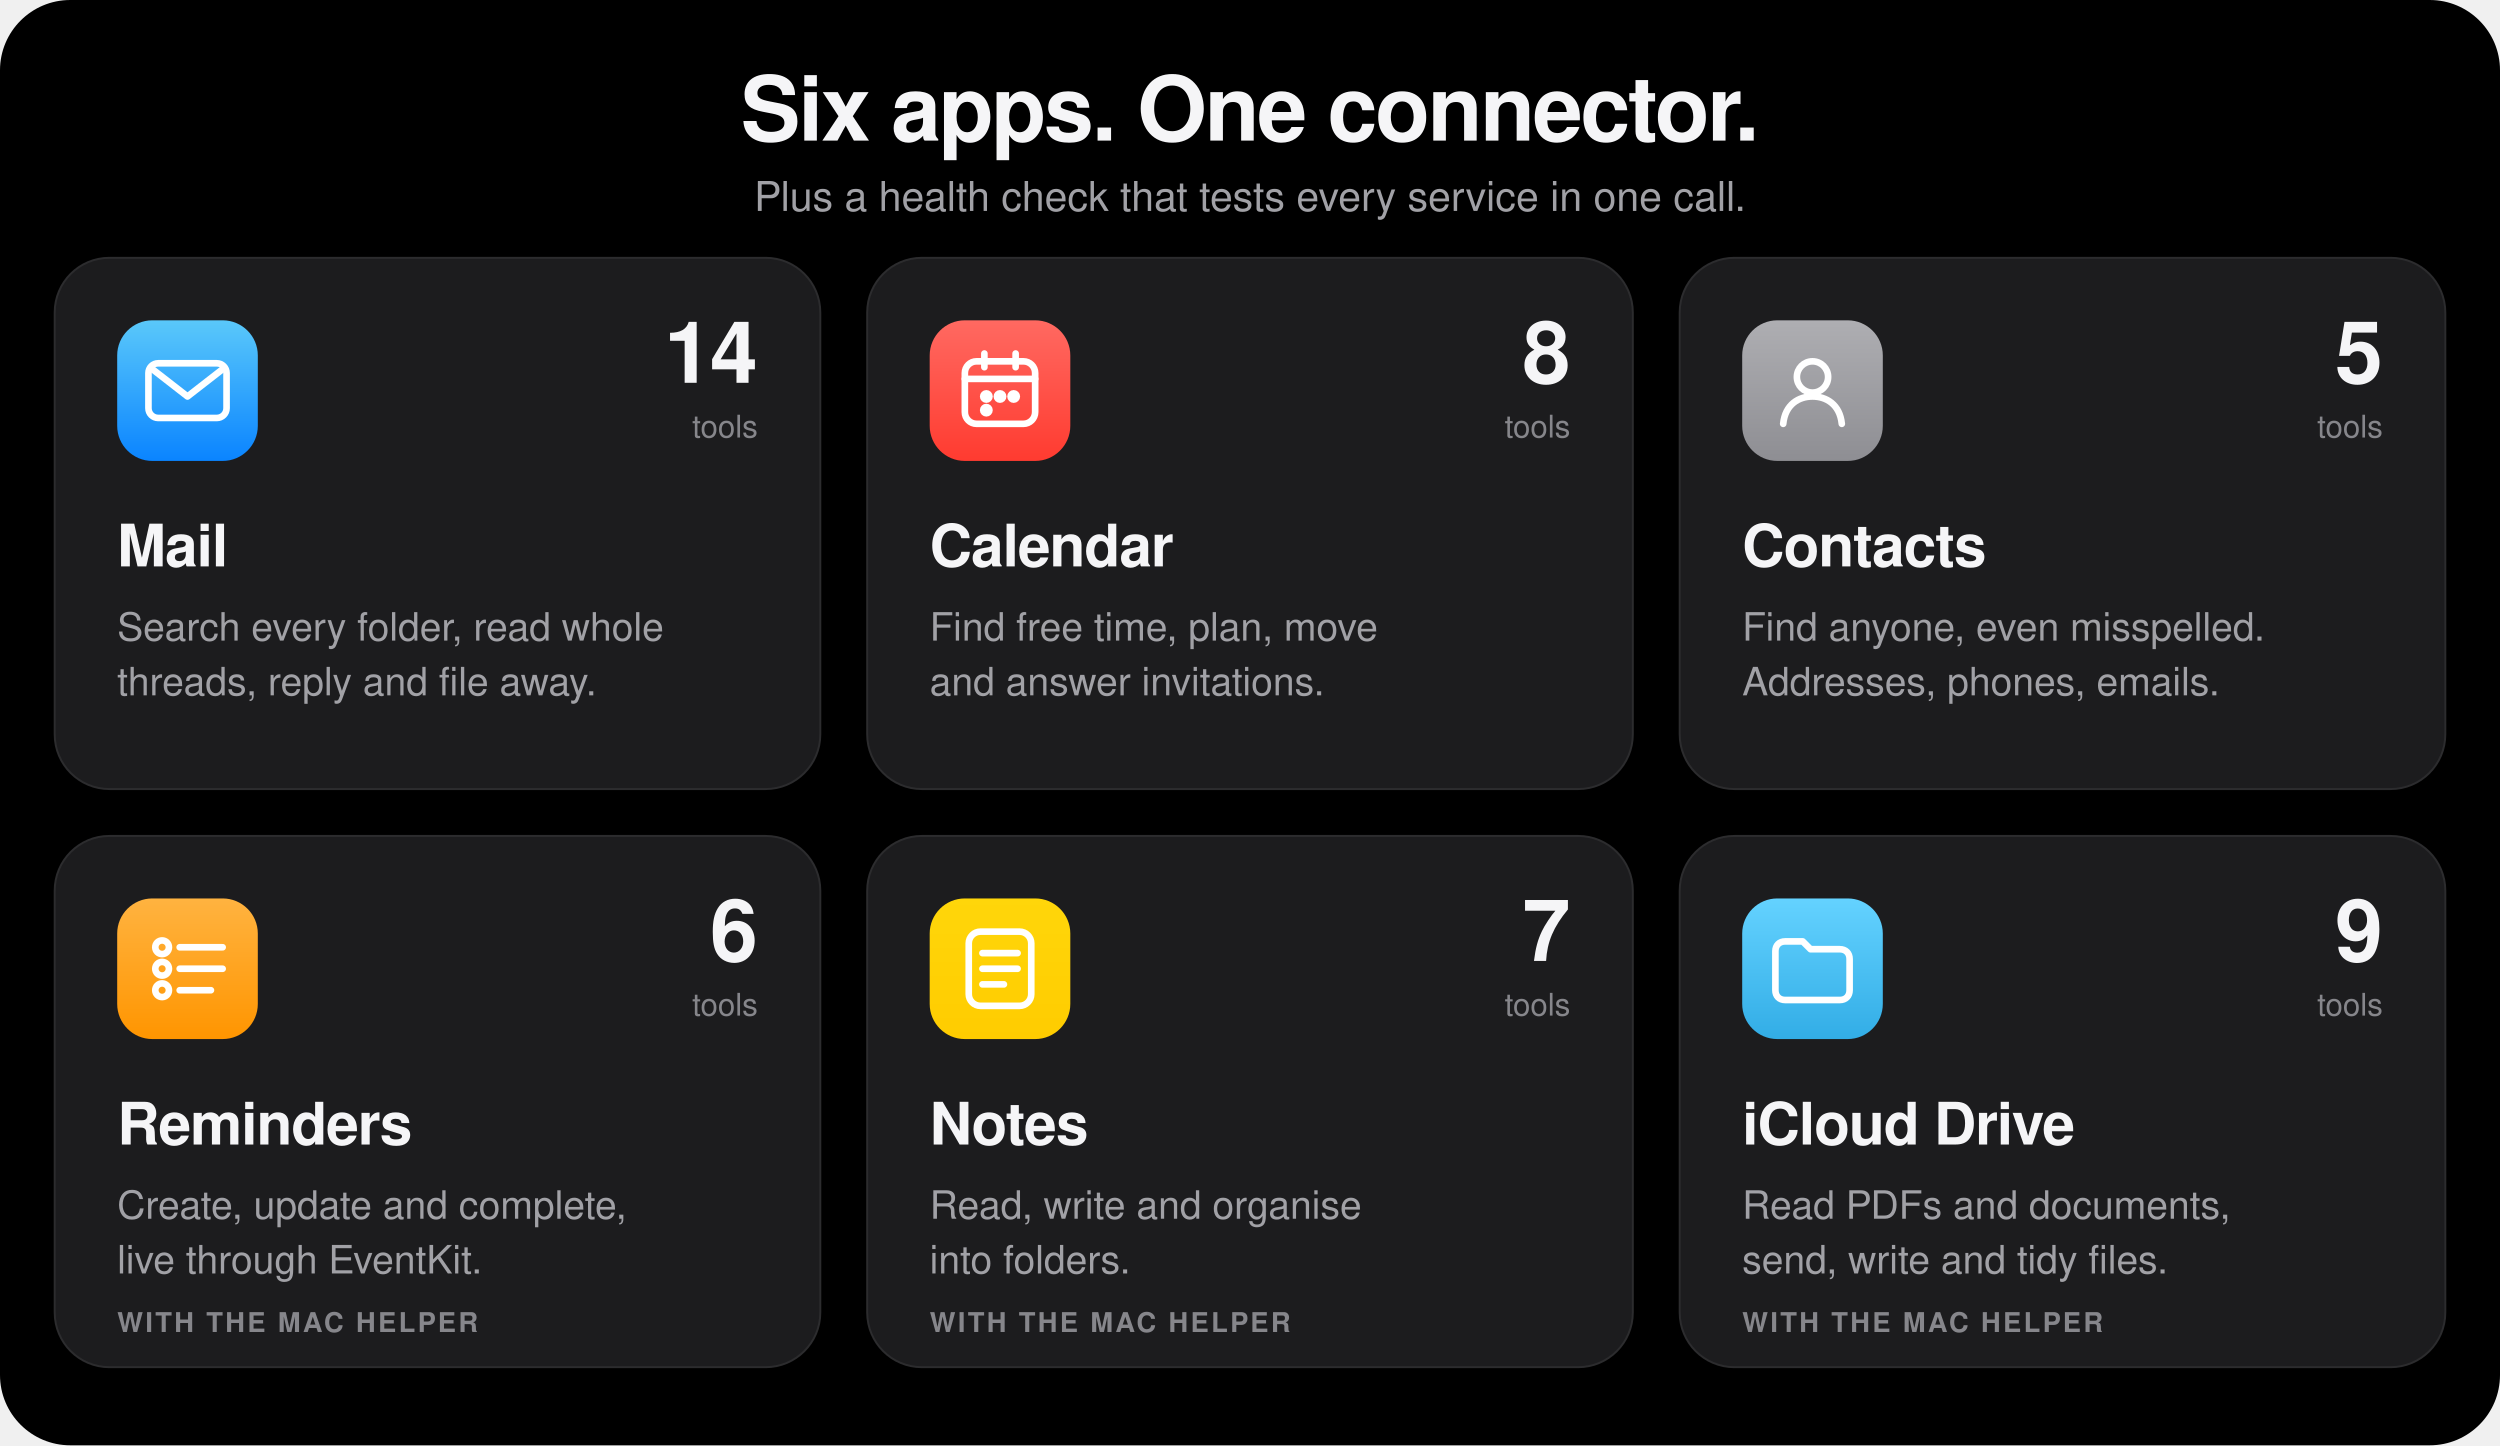
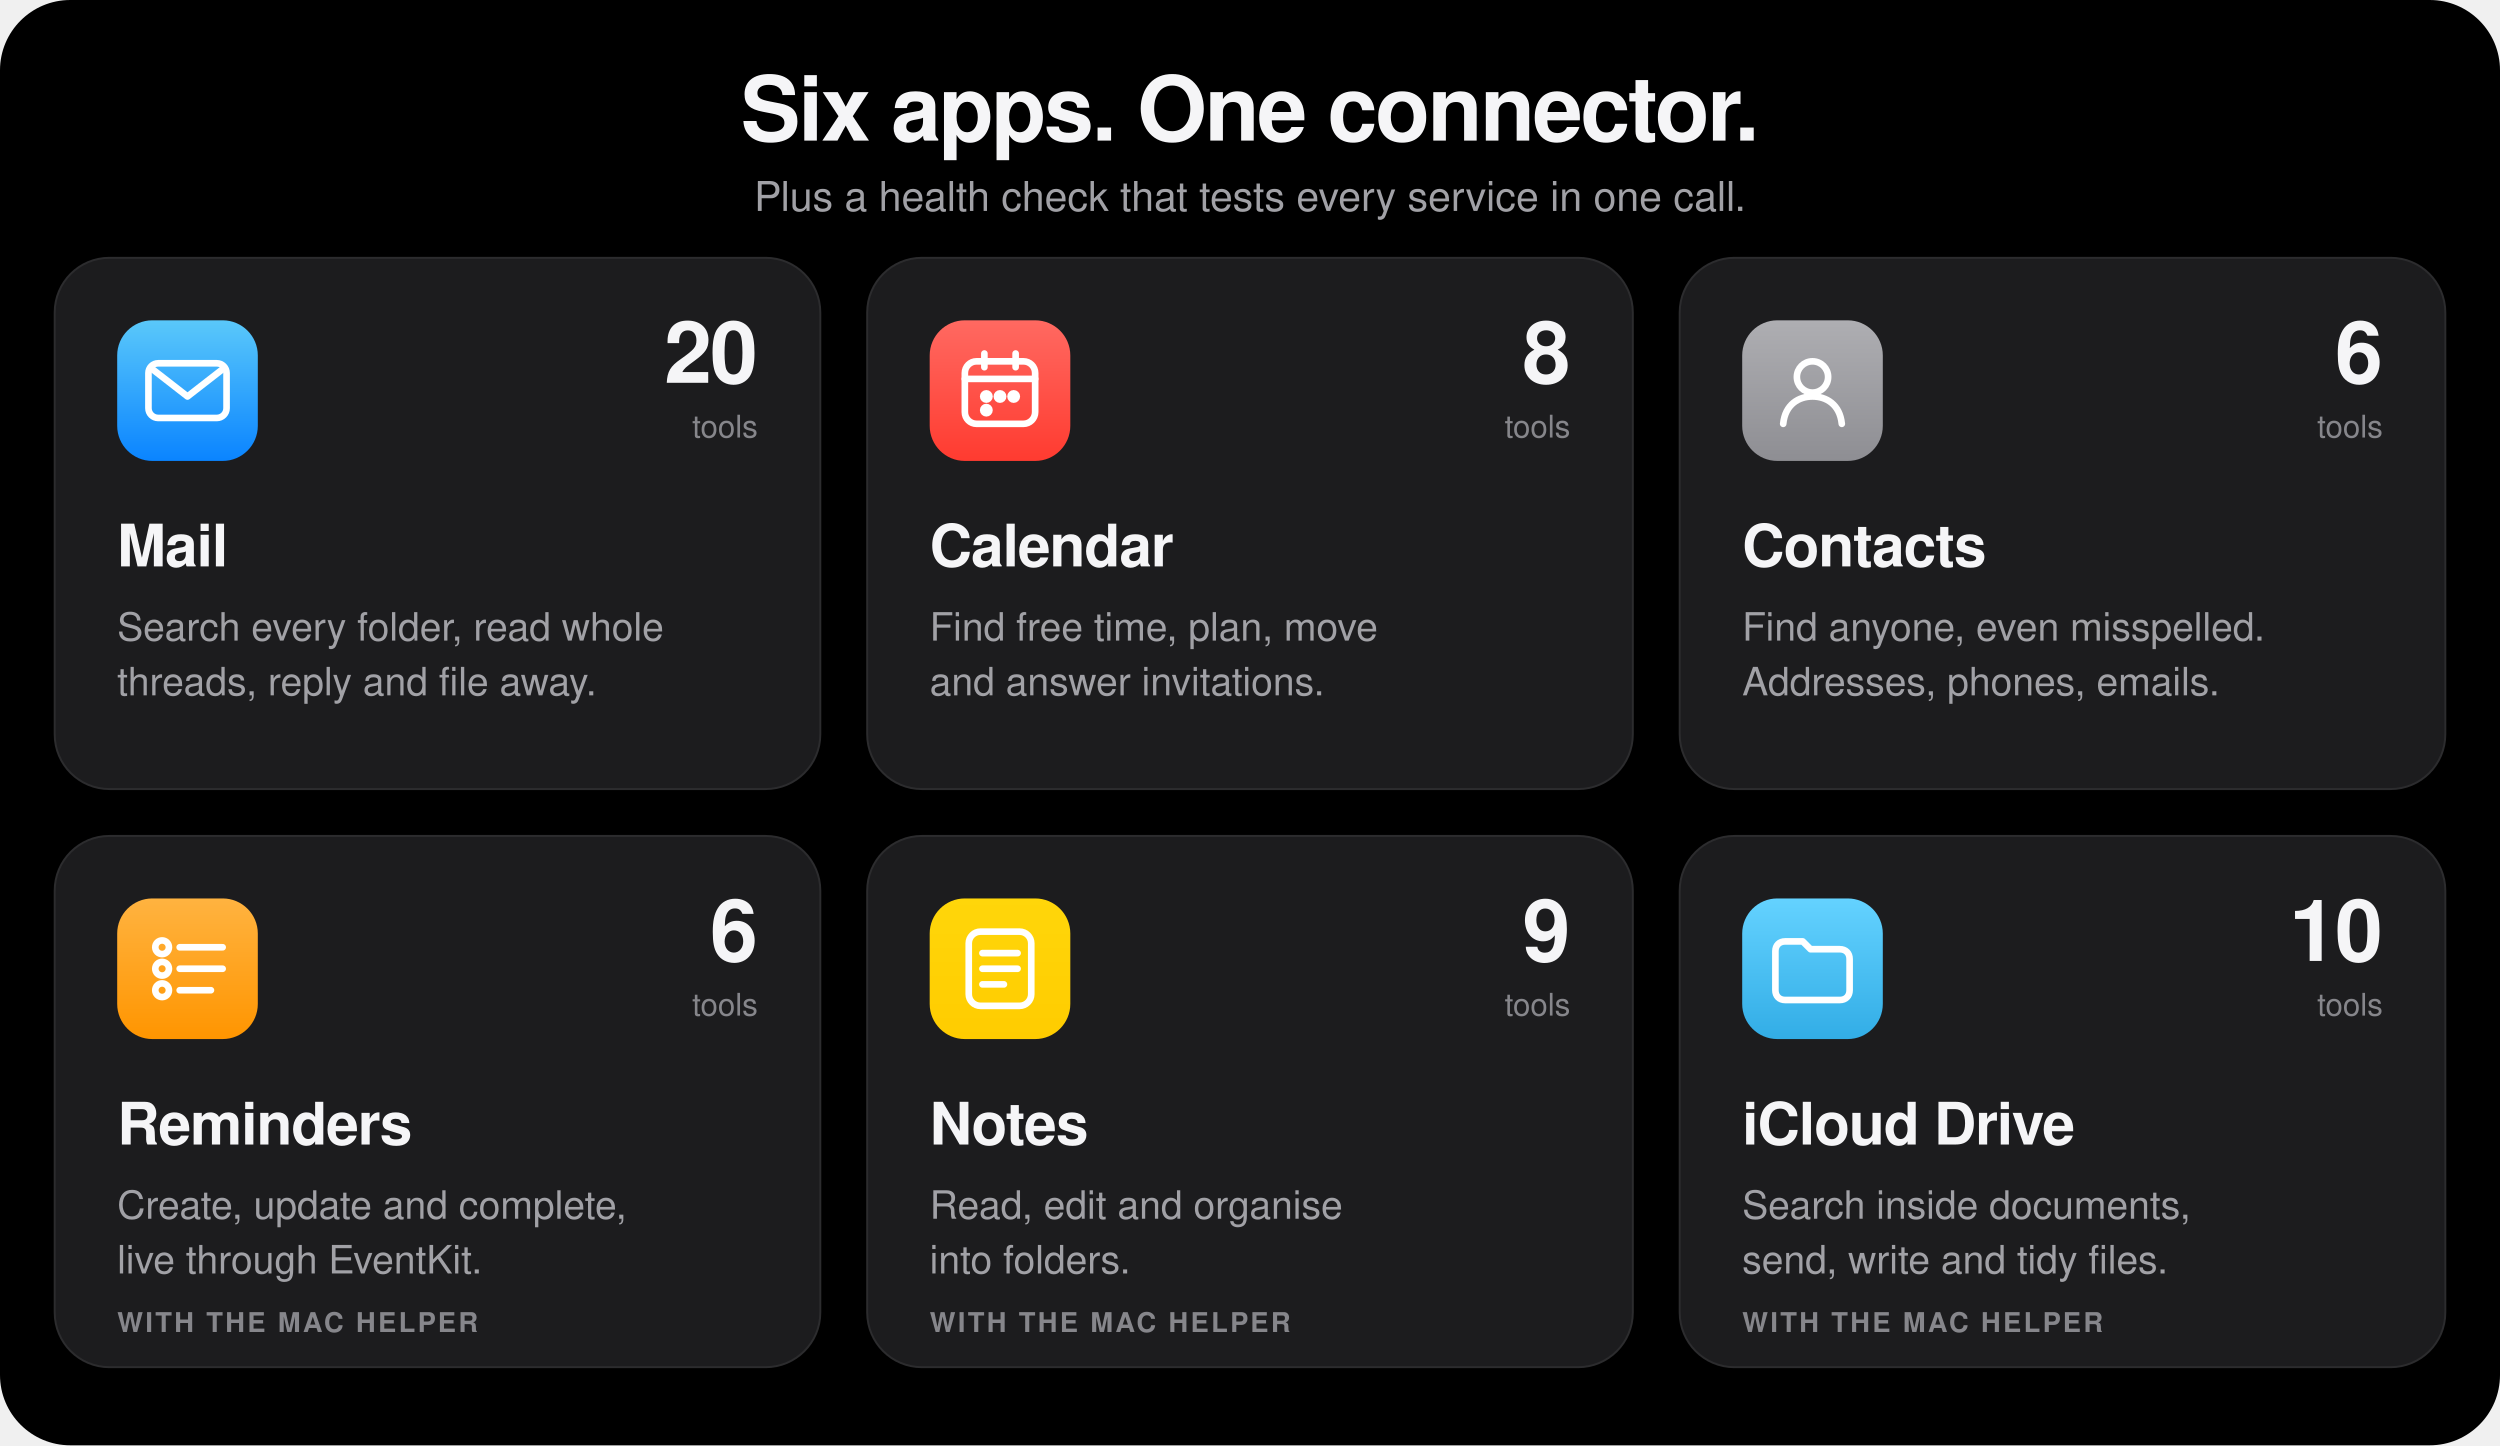
<svg xmlns="http://www.w3.org/2000/svg" viewBox="0 0 1280 740" width="1280" height="740" role="img" aria-labelledby="t">
  <style>text{font-family:-apple-system, BlinkMacSystemFont, 'SF Pro Display', 'Helvetica Neue', Helvetica, Arial, sans-serif}</style>
  <rect width="1280" height="740" rx="36" fill="#000000" />
  <text x="640" y="72" text-anchor="middle" font-size="46" font-weight="700" fill="#f5f5f7" letter-spacing="-1.2">Six apps. One connector.</text>
  <text x="640" y="108" text-anchor="middle" font-size="21" fill="#a1a1a6">Plus a health check that tests every service in one call.</text>
  <g>
    <rect x="28" y="132" width="392" height="272" rx="28" fill="#1c1c1e" stroke="#2c2c2e" />
    <defs>
      <linearGradient id="g0" x1="0" y1="0" x2="0" y2="1">
        <stop offset="0" stop-color="#5ac8fa" />
        <stop offset="1" stop-color="#0a84ff" />
      </linearGradient>
    </defs>
    <rect x="60" y="164" width="72" height="72" rx="18" fill="url(#g0)" />
    <g transform="translate(74,178)" fill="none" stroke="#fff" stroke-width="3.4" stroke-linecap="round" stroke-linejoin="round">
      <rect x="2" y="8" width="40" height="28" rx="5" />
      <path d="M4 11 L22 25 L40 11" />
    </g>
-     <text x="388" y="196" text-anchor="end" font-size="44" font-weight="700" fill="#f5f5f7" letter-spacing="-1">14</text>
+     <text x="388" y="196" text-anchor="end" font-size="44" font-weight="700" fill="#f5f5f7" letter-spacing="-1">20</text>
    <text x="388" y="224" text-anchor="end" font-size="16" fill="#86868b">tools</text>
    <text x="60" y="290" font-size="30" font-weight="700" fill="#f5f5f7" letter-spacing="-0.5">Mail</text>
    <text x="60" y="328" font-size="20" fill="#a1a1a6">Search every folder, read whole</text>
    <text x="60" y="356" font-size="20" fill="#a1a1a6">threads, reply and file away.</text>
  </g>
  <g>
    <rect x="444" y="132" width="392" height="272" rx="28" fill="#1c1c1e" stroke="#2c2c2e" />
    <defs>
      <linearGradient id="g1" x1="0" y1="0" x2="0" y2="1">
        <stop offset="0" stop-color="#ff6961" />
        <stop offset="1" stop-color="#ff3b30" />
      </linearGradient>
    </defs>
    <rect x="476" y="164" width="72" height="72" rx="18" fill="url(#g1)" />
    <g transform="translate(490,178)" fill="none" stroke="#fff" stroke-width="3.4" stroke-linecap="round" stroke-linejoin="round">
      <rect x="4" y="7" width="36" height="32" rx="6" />
      <path d="M4 16 H40 M14 3 V10 M30 3 V10" />
      <circle cx="15" cy="25" r="1.6" fill="#fff" />
      <circle cx="22" cy="25" r="1.6" fill="#fff" />
      <circle cx="29" cy="25" r="1.6" fill="#fff" />
      <circle cx="15" cy="32" r="1.6" fill="#fff" />
    </g>
    <text x="804" y="196" text-anchor="end" font-size="44" font-weight="700" fill="#f5f5f7" letter-spacing="-1">8</text>
    <text x="804" y="224" text-anchor="end" font-size="16" fill="#86868b">tools</text>
    <text x="476" y="290" font-size="30" font-weight="700" fill="#f5f5f7" letter-spacing="-0.5">Calendar</text>
    <text x="476" y="328" font-size="20" fill="#a1a1a6">Find free time, plan, move</text>
    <text x="476" y="356" font-size="20" fill="#a1a1a6">and answer invitations.</text>
  </g>
  <g>
    <rect x="860" y="132" width="392" height="272" rx="28" fill="#1c1c1e" stroke="#2c2c2e" />
    <defs>
      <linearGradient id="g2" x1="0" y1="0" x2="0" y2="1">
        <stop offset="0" stop-color="#aeaeb2" />
        <stop offset="1" stop-color="#8e8e93" />
      </linearGradient>
    </defs>
    <rect x="892" y="164" width="72" height="72" rx="18" fill="url(#g2)" />
    <g transform="translate(906,178)" fill="none" stroke="#fff" stroke-width="3.4" stroke-linecap="round" stroke-linejoin="round">
      <circle cx="22" cy="15" r="8" />
      <path d="M7 39 C8 29 15 25 22 25 C29 25 36 29 37 39" />
    </g>
-     <text x="1220" y="196" text-anchor="end" font-size="44" font-weight="700" fill="#f5f5f7" letter-spacing="-1">5</text>
+     <text x="1220" y="196" text-anchor="end" font-size="44" font-weight="700" fill="#f5f5f7" letter-spacing="-1">6</text>
    <text x="1220" y="224" text-anchor="end" font-size="16" fill="#86868b">tools</text>
    <text x="892" y="290" font-size="30" font-weight="700" fill="#f5f5f7" letter-spacing="-0.5">Contacts</text>
    <text x="892" y="328" font-size="20" fill="#a1a1a6">Find anyone, even misspelled.</text>
    <text x="892" y="356" font-size="20" fill="#a1a1a6">Addresses, phones, emails.</text>
  </g>
  <g>
    <rect x="28" y="428" width="392" height="272" rx="28" fill="#1c1c1e" stroke="#2c2c2e" />
    <defs>
      <linearGradient id="g3" x1="0" y1="0" x2="0" y2="1">
        <stop offset="0" stop-color="#ffb340" />
        <stop offset="1" stop-color="#ff9500" />
      </linearGradient>
    </defs>
    <rect x="60" y="460" width="72" height="72" rx="18" fill="url(#g3)" />
    <g transform="translate(74,474)" fill="none" stroke="#fff" stroke-width="3.4" stroke-linecap="round" stroke-linejoin="round">
      <circle cx="9" cy="11" r="3.5" />
      <circle cx="9" cy="22" r="3.5" />
      <circle cx="9" cy="33" r="3.5" />
      <path d="M18 11 H40 M18 22 H40 M18 33 H34" />
    </g>
    <text x="388" y="492" text-anchor="end" font-size="44" font-weight="700" fill="#f5f5f7" letter-spacing="-1">6</text>
    <text x="388" y="520" text-anchor="end" font-size="16" fill="#86868b">tools</text>
    <text x="60" y="586" font-size="30" font-weight="700" fill="#f5f5f7" letter-spacing="-0.5">Reminders</text>
    <text x="60" y="624" font-size="20" fill="#a1a1a6">Create, update and complete,</text>
    <text x="60" y="652" font-size="20" fill="#a1a1a6">live through EventKit.</text>
    <text x="60" y="682" font-size="14" font-weight="600" fill="#86868b" letter-spacing="1.2">WITH THE MAC HELPER</text>
  </g>
  <g>
    <rect x="444" y="428" width="392" height="272" rx="28" fill="#1c1c1e" stroke="#2c2c2e" />
    <defs>
      <linearGradient id="g4" x1="0" y1="0" x2="0" y2="1">
        <stop offset="0" stop-color="#ffd60a" />
        <stop offset="1" stop-color="#ffcc00" />
      </linearGradient>
    </defs>
    <rect x="476" y="460" width="72" height="72" rx="18" fill="url(#g4)" />
    <g transform="translate(490,474)" fill="none" stroke="#fff" stroke-width="3.4" stroke-linecap="round" stroke-linejoin="round">
      <rect x="6" y="3" width="32" height="38" rx="6" />
      <path d="M13 14 H31 M13 22 H31 M13 30 H24" />
    </g>
-     <text x="804" y="492" text-anchor="end" font-size="44" font-weight="700" fill="#f5f5f7" letter-spacing="-1">7</text>
+     <text x="804" y="492" text-anchor="end" font-size="44" font-weight="700" fill="#f5f5f7" letter-spacing="-1">9</text>
    <text x="804" y="520" text-anchor="end" font-size="16" fill="#86868b">tools</text>
    <text x="476" y="586" font-size="30" font-weight="700" fill="#f5f5f7" letter-spacing="-0.5">Notes</text>
-     <text x="476" y="624" font-size="20" fill="#a1a1a6">Read, write and organise</text>
+     <text x="476" y="624" font-size="20" fill="#a1a1a6">Read, edit and organise</text>
    <text x="476" y="652" font-size="20" fill="#a1a1a6">into folders.</text>
    <text x="476" y="682" font-size="14" font-weight="600" fill="#86868b" letter-spacing="1.2">WITH THE MAC HELPER</text>
  </g>
  <g>
    <rect x="860" y="428" width="392" height="272" rx="28" fill="#1c1c1e" stroke="#2c2c2e" />
    <defs>
      <linearGradient id="g5" x1="0" y1="0" x2="0" y2="1">
        <stop offset="0" stop-color="#64d2ff" />
        <stop offset="1" stop-color="#32ade6" />
      </linearGradient>
    </defs>
    <rect x="892" y="460" width="72" height="72" rx="18" fill="url(#g5)" />
    <g transform="translate(906,474)" fill="none" stroke="#fff" stroke-width="3.4" stroke-linecap="round" stroke-linejoin="round">
      <path d="M3 13 C3 10 5 8 8 8 H17 L21 12 H36 C39 12 41 14 41 17 V33 C41 36 39 38 36 38 H8 C5 38 3 36 3 33 Z" />
    </g>
-     <text x="1220" y="492" text-anchor="end" font-size="44" font-weight="700" fill="#f5f5f7" letter-spacing="-1">9</text>
+     <text x="1220" y="492" text-anchor="end" font-size="44" font-weight="700" fill="#f5f5f7" letter-spacing="-1">10</text>
    <text x="1220" y="520" text-anchor="end" font-size="16" fill="#86868b">tools</text>
    <text x="892" y="586" font-size="30" font-weight="700" fill="#f5f5f7" letter-spacing="-0.5">iCloud Drive</text>
-     <text x="892" y="624" font-size="20" fill="#a1a1a6">Read PDFs and documents,</text>
+     <text x="892" y="624" font-size="20" fill="#a1a1a6">Search inside documents,</text>
    <text x="892" y="652" font-size="20" fill="#a1a1a6">send, write and tidy files.</text>
    <text x="892" y="682" font-size="14" font-weight="600" fill="#86868b" letter-spacing="1.2">WITH THE MAC HELPER</text>
  </g>
</svg>
